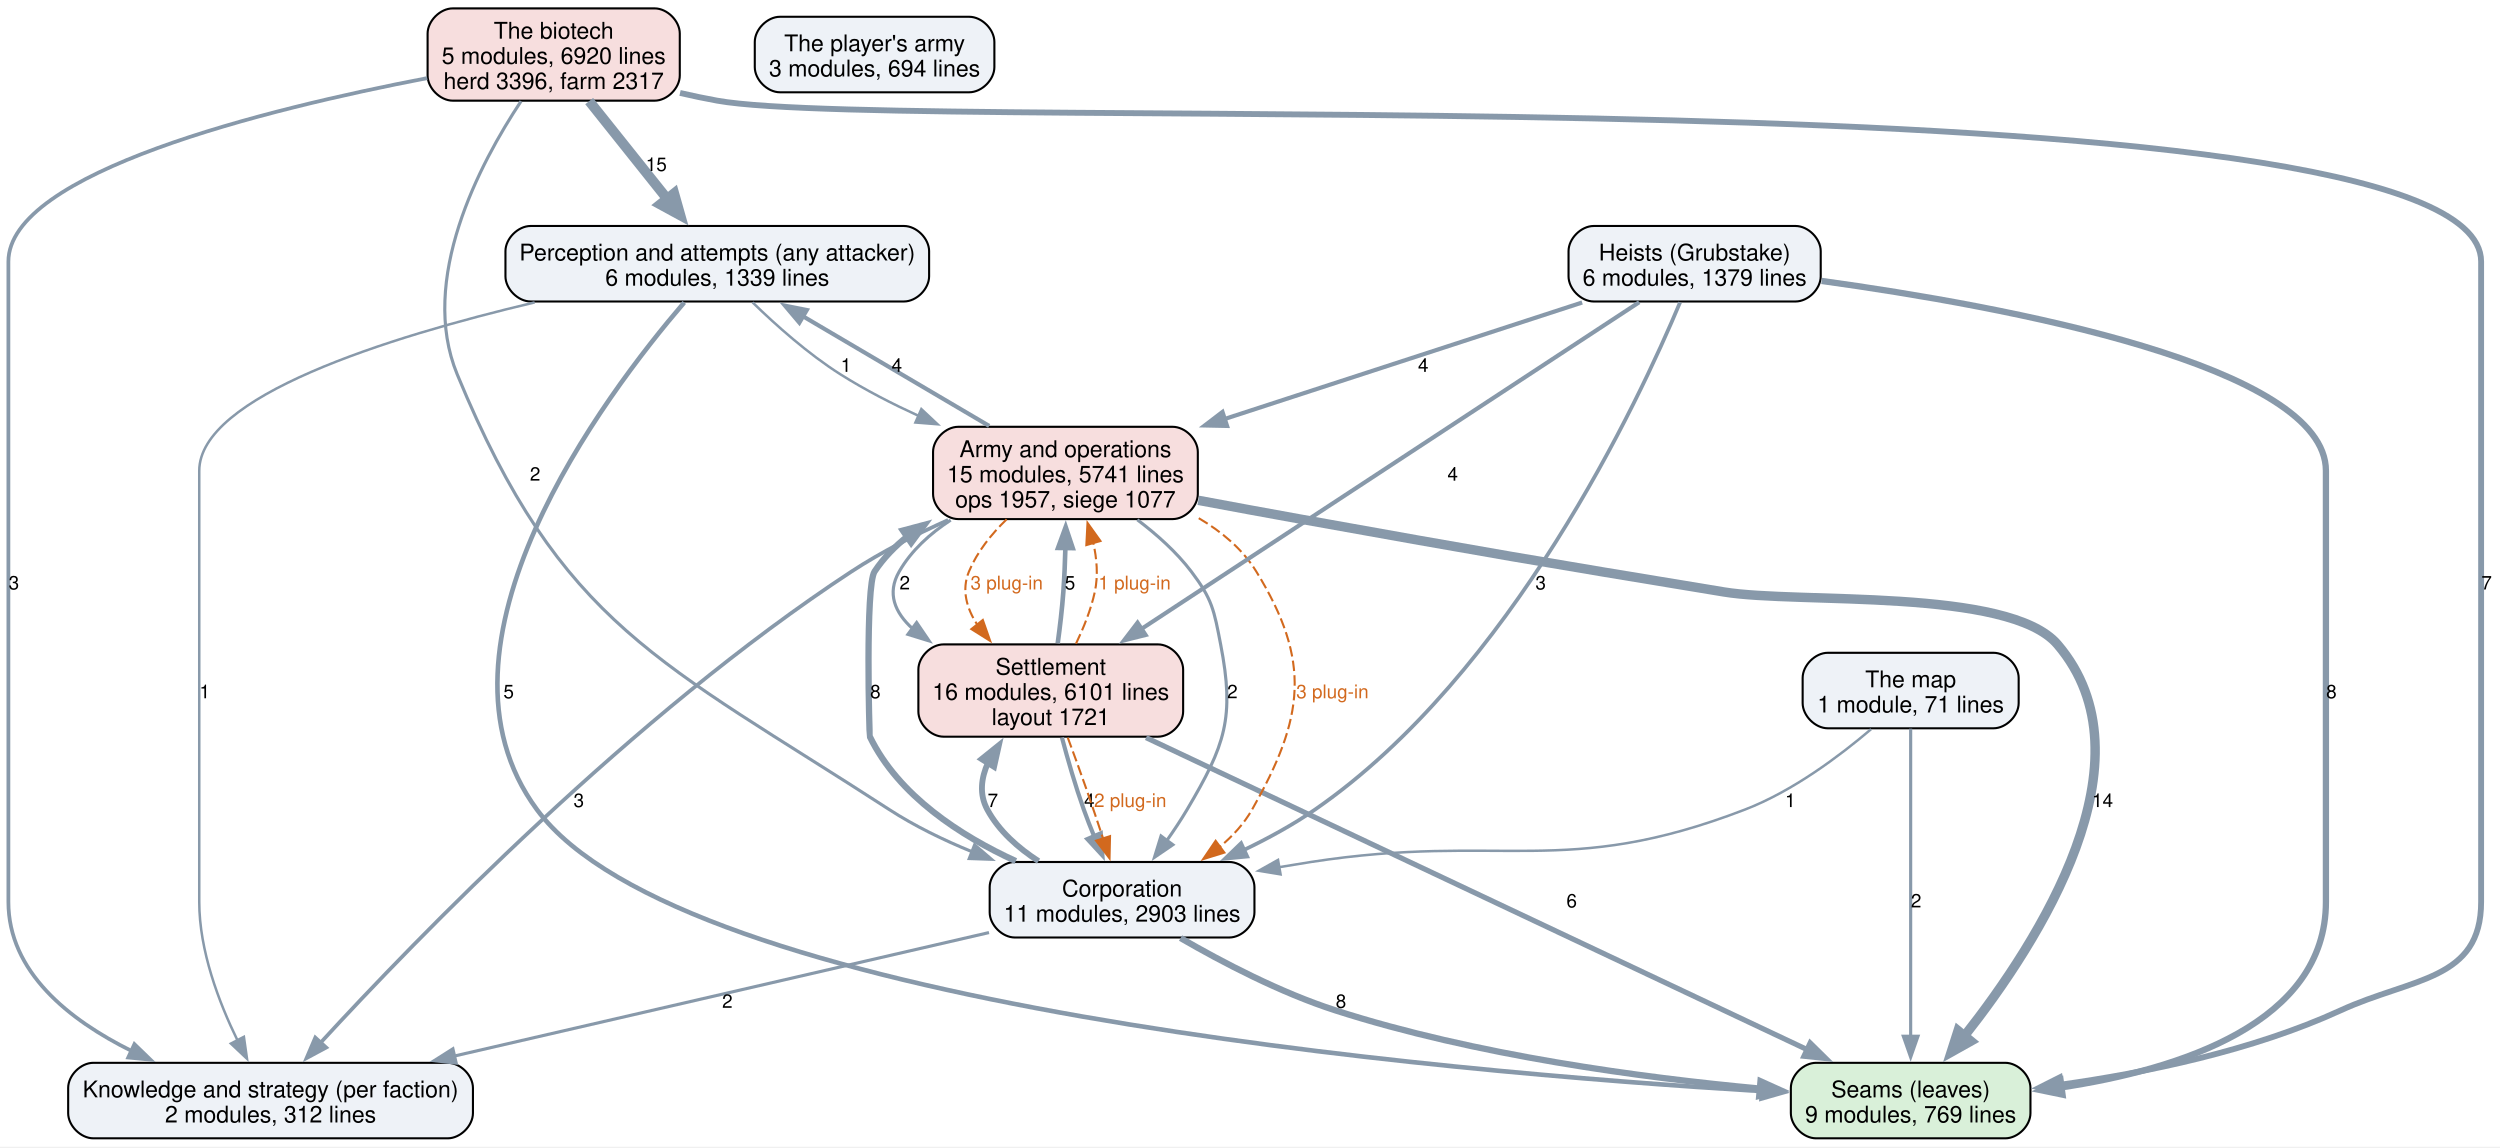
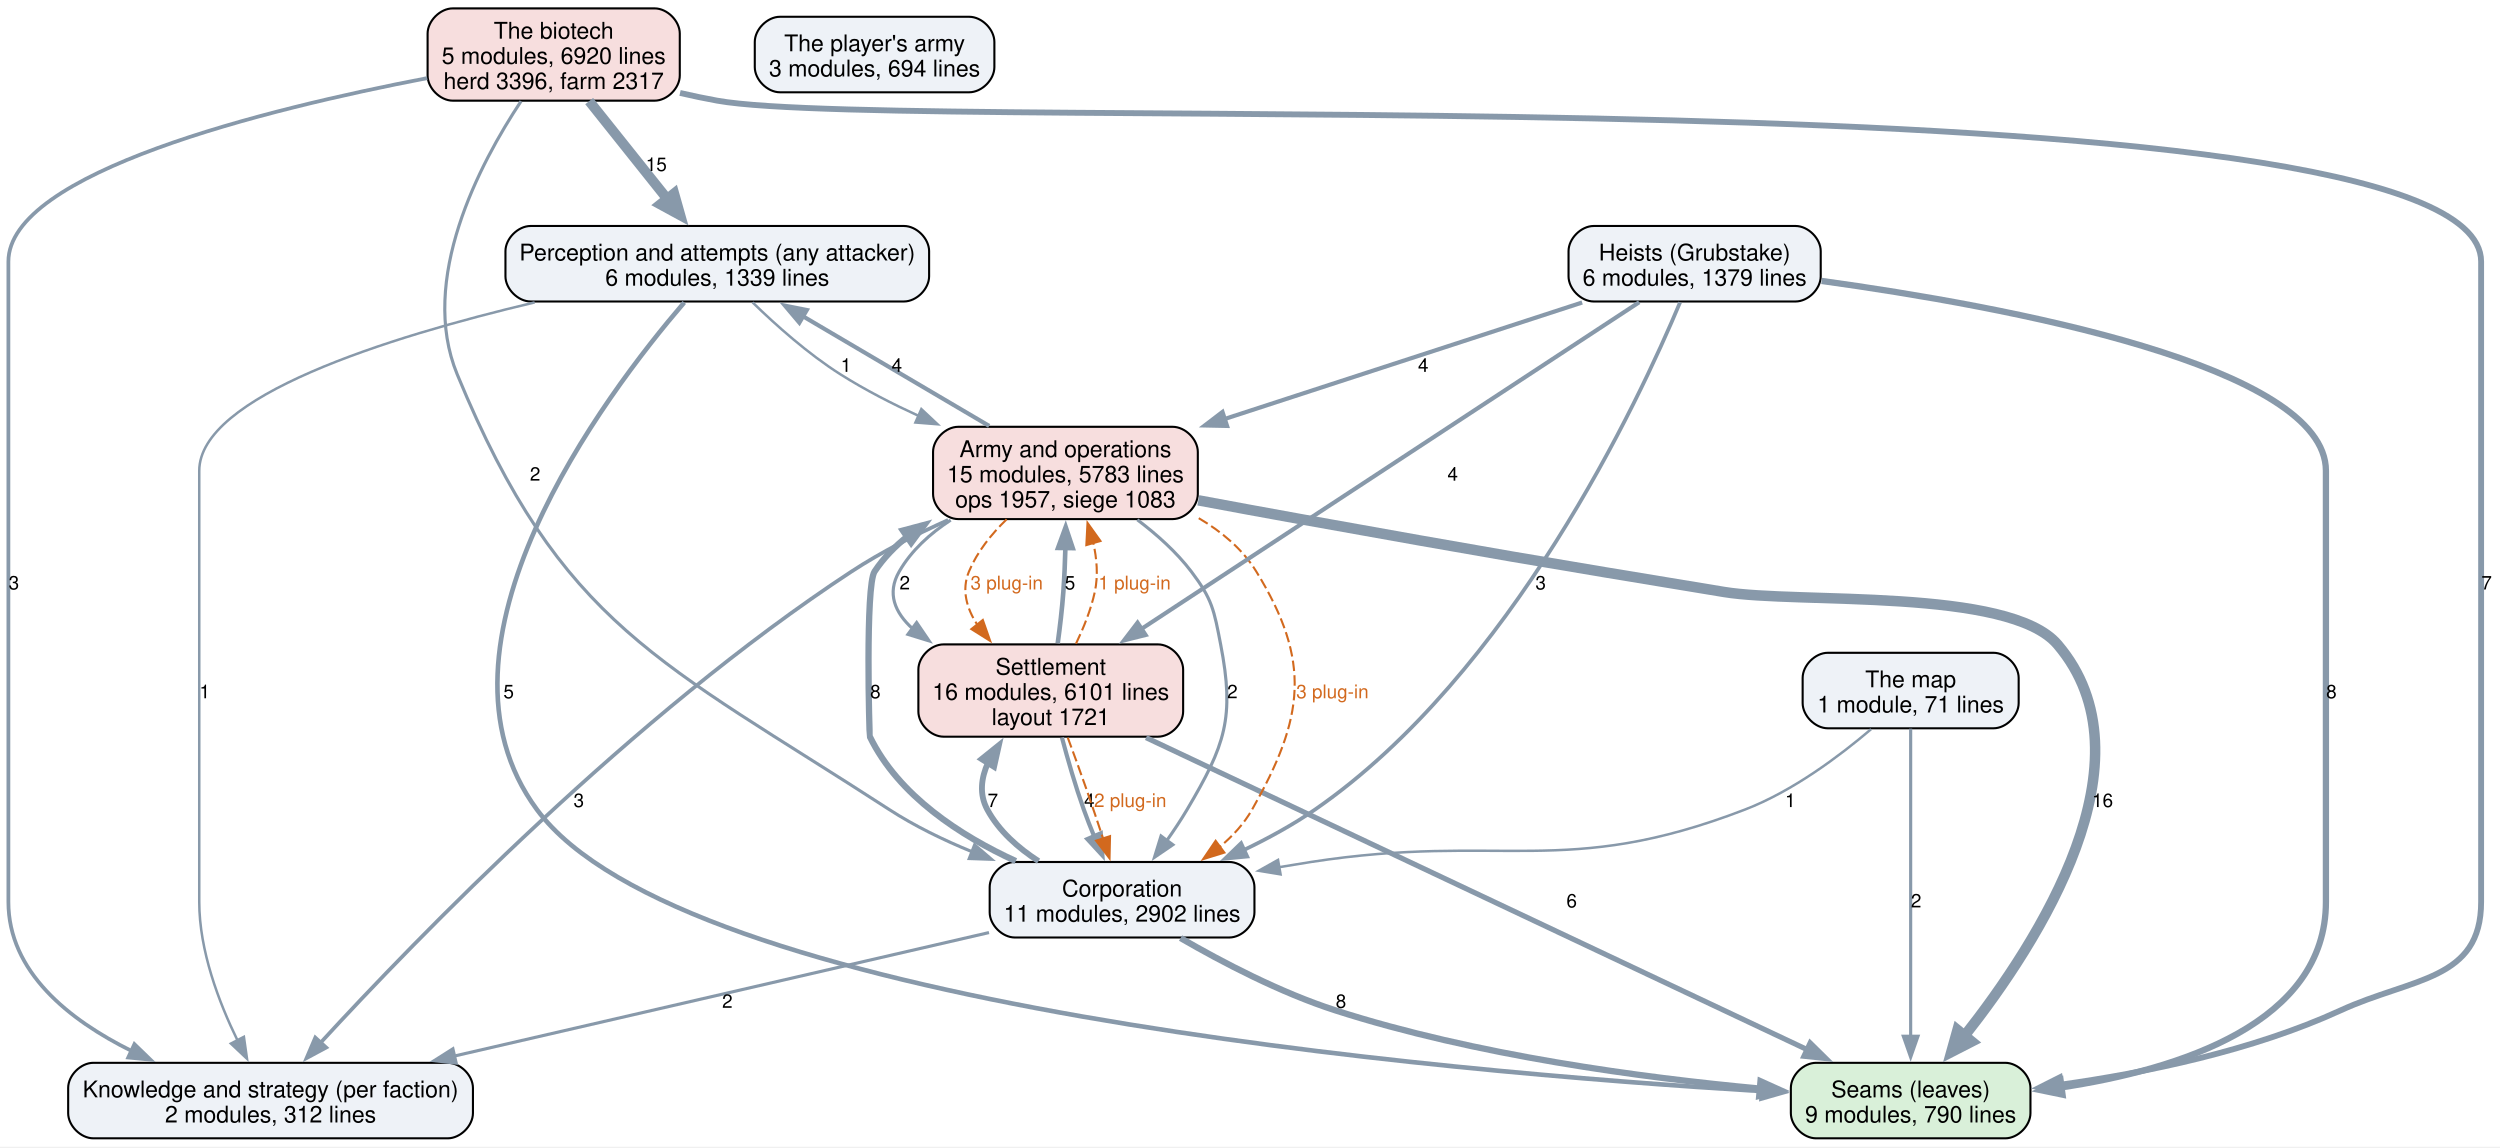
<svg xmlns="http://www.w3.org/2000/svg" width="1192pt" height="547pt" viewBox="0.00 0.00 1192.00 547.00">
  <g id="graph0" class="graph" transform="scale(1 1) rotate(0) translate(4 542.75)">
    <polygon fill="white" stroke="none" points="-4,4 -4,-542.75 1188.25,-542.75 1188.25,4 -4,4" />
    <g id="node1" class="node">
      <path fill="#d9f0d9" stroke="black" d="M952.12,-36C952.12,-36 861.88,-36 861.88,-36 855.88,-36 849.88,-30 849.88,-24 849.88,-24 849.88,-12 849.88,-12 849.88,-6 855.88,0 861.88,0 861.88,0 952.12,0 952.12,0 958.12,0 964.12,-6 964.12,-12 964.12,-12 964.12,-24 964.12,-24 964.12,-30 958.12,-36 952.12,-36" />
      <text xml:space="preserve" text-anchor="middle" x="907" y="-19.55" font-family="Helvetica,sans-Serif" font-size="11.00">Seams (leaves)</text>
-       <text xml:space="preserve" text-anchor="middle" x="907" y="-7.55" font-family="Helvetica,sans-Serif" font-size="11.00">9 modules, 769 lines</text>
+       <text xml:space="preserve" text-anchor="middle" x="907" y="-7.55" font-family="Helvetica,sans-Serif" font-size="11.00">9 modules, 790 lines</text>
    </g>
    <g id="node2" class="node">
      <path fill="#eef2f7" stroke="black" d="M427,-435C427,-435 249,-435 249,-435 243,-435 237,-429 237,-423 237,-423 237,-411 237,-411 237,-405 243,-399 249,-399 249,-399 427,-399 427,-399 433,-399 439,-405 439,-411 439,-411 439,-423 439,-423 439,-429 433,-435 427,-435" />
      <text xml:space="preserve" text-anchor="middle" x="338" y="-418.55" font-family="Helvetica,sans-Serif" font-size="11.00">Perception and attempts (any attacker)</text>
      <text xml:space="preserve" text-anchor="middle" x="338" y="-406.55" font-family="Helvetica,sans-Serif" font-size="11.00">6 modules, 1339 lines</text>
    </g>
    <g id="edge16" class="edge">
      <path fill="none" stroke="#8899aa" stroke-width="2.2" d="M322.25,-398.54C284.14,-354.15 194.26,-234.96 252,-156.75 320.99,-63.3 681.7,-31.8 836.41,-22.48" />
      <polygon fill="#8899aa" stroke="#8899aa" stroke-width="2.2" points="836.3,-25.99 846.08,-21.92 835.89,-19.01 836.3,-25.99" />
      <text xml:space="preserve" text-anchor="middle" x="238.53" y="-209.82" font-family="Helvetica,sans-Serif" font-size="9.00">5</text>
    </g>
    <g id="node3" class="node">
      <path fill="#eef2f7" stroke="black" d="M209.5,-36C209.5,-36 40.5,-36 40.5,-36 34.5,-36 28.5,-30 28.5,-24 28.5,-24 28.5,-12 28.5,-12 28.5,-6 34.5,0 40.5,0 40.5,0 209.5,0 209.5,0 215.5,0 221.5,-6 221.5,-12 221.5,-12 221.5,-24 221.5,-24 221.5,-30 215.5,-36 209.5,-36" />
      <text xml:space="preserve" text-anchor="middle" x="125" y="-19.55" font-family="Helvetica,sans-Serif" font-size="11.00">Knowledge and strategy (per faction)</text>
      <text xml:space="preserve" text-anchor="middle" x="125" y="-7.55" font-family="Helvetica,sans-Serif" font-size="11.00">2 modules, 312 lines</text>
    </g>
    <g id="edge15" class="edge">
      <path fill="none" stroke="#8899aa" stroke-width="1.2" d="M250.92,-398.56C179.8,-381.74 91,-353.65 91,-318.25 91,-318.25 91,-318.25 91,-112.75 91,-89.52 100.34,-64.89 109.23,-46.71" />
      <polygon fill="#8899aa" stroke="#8899aa" stroke-width="1.2" points="112.29,-48.4 113.78,-37.91 106.08,-45.18 112.29,-48.4" />
      <text xml:space="preserve" text-anchor="middle" x="93.62" y="-209.82" font-family="Helvetica,sans-Serif" font-size="9.00">1</text>
    </g>
    <g id="node6" class="node">
      <path fill="#f7dede" stroke="black" d="M555.12,-339.25C555.12,-339.25 452.88,-339.25 452.88,-339.25 446.88,-339.25 440.88,-333.25 440.88,-327.25 440.88,-327.25 440.88,-307.25 440.88,-307.25 440.88,-301.25 446.88,-295.25 452.88,-295.25 452.88,-295.25 555.12,-295.25 555.12,-295.25 561.12,-295.25 567.12,-301.25 567.12,-307.25 567.12,-307.25 567.12,-327.25 567.12,-327.25 567.12,-333.25 561.12,-339.25 555.12,-339.25" />
      <text xml:space="preserve" text-anchor="middle" x="504" y="-324.8" font-family="Helvetica,sans-Serif" font-size="11.00">Army and operations</text>
-       <text xml:space="preserve" text-anchor="middle" x="504" y="-312.8" font-family="Helvetica,sans-Serif" font-size="11.00">15 modules, 5741 lines</text>
-       <text xml:space="preserve" text-anchor="middle" x="504" y="-300.8" font-family="Helvetica,sans-Serif" font-size="11.00">ops 1957, siege 1077</text>
+       <text xml:space="preserve" text-anchor="middle" x="504" y="-312.8" font-family="Helvetica,sans-Serif" font-size="11.00">15 modules, 5783 lines</text>
+       <text xml:space="preserve" text-anchor="middle" x="504" y="-300.8" font-family="Helvetica,sans-Serif" font-size="11.00">ops 1957, siege 1083</text>
    </g>
    <g id="edge14" class="edge">
      <path fill="none" stroke="#8899aa" stroke-width="1.2" d="M354.82,-398.57C365.98,-387.7 381.35,-373.98 396.75,-364.25 408.32,-356.93 421.26,-350.28 434.03,-344.44" />
      <polygon fill="#8899aa" stroke="#8899aa" stroke-width="1.2" points="435.3,-347.71 443.03,-340.46 432.47,-341.3 435.3,-347.71" />
      <text xml:space="preserve" text-anchor="middle" x="399.38" y="-365.45" font-family="Helvetica,sans-Serif" font-size="9.00">1</text>
    </g>
    <g id="node4" class="node">
      <path fill="#eef2f7" stroke="black" d="M582.12,-131.75C582.12,-131.75 479.88,-131.75 479.88,-131.75 473.88,-131.75 467.88,-125.75 467.88,-119.75 467.88,-119.75 467.88,-107.75 467.88,-107.75 467.88,-101.75 473.88,-95.75 479.88,-95.75 479.88,-95.75 582.12,-95.75 582.12,-95.75 588.12,-95.75 594.12,-101.75 594.12,-107.75 594.12,-107.75 594.12,-119.75 594.12,-119.75 594.12,-125.75 588.12,-131.75 582.12,-131.75" />
      <text xml:space="preserve" text-anchor="middle" x="531" y="-115.3" font-family="Helvetica,sans-Serif" font-size="11.00">Corporation</text>
-       <text xml:space="preserve" text-anchor="middle" x="531" y="-103.3" font-family="Helvetica,sans-Serif" font-size="11.00">11 modules, 2903 lines</text>
+       <text xml:space="preserve" text-anchor="middle" x="531" y="-103.3" font-family="Helvetica,sans-Serif" font-size="11.00">11 modules, 2902 lines</text>
    </g>
    <g id="edge8" class="edge">
      <path fill="none" stroke="#8899aa" stroke-width="3" d="M558.9,-95.49C578.78,-83.97 606.53,-69.44 632.75,-61 699.47,-39.54 778.94,-28.91 835.11,-23.72" />
      <polygon fill="#8899aa" stroke="#8899aa" stroke-width="3" points="835.4,-27.21 845.06,-22.86 834.8,-20.24 835.4,-27.21" />
      <text xml:space="preserve" text-anchor="middle" x="635.38" y="-62.2" font-family="Helvetica,sans-Serif" font-size="9.00">8</text>
    </g>
    <g id="edge7" class="edge">
      <path fill="none" stroke="#8899aa" stroke-width="1.5" d="M467.56,-98.1C398.94,-82.26 289.07,-56.89 212.32,-39.16" />
      <polygon fill="#8899aa" stroke="#8899aa" stroke-width="1.5" points="213.51,-35.85 202.98,-37.01 211.94,-42.67 213.51,-35.85" />
      <text xml:space="preserve" text-anchor="middle" x="342.8" y="-62.2" font-family="Helvetica,sans-Serif" font-size="9.00">2</text>
    </g>
    <g id="node5" class="node">
      <path fill="#f7dede" stroke="black" d="M548.12,-235.5C548.12,-235.5 445.88,-235.5 445.88,-235.5 439.88,-235.5 433.88,-229.5 433.88,-223.5 433.88,-223.5 433.88,-203.5 433.88,-203.5 433.88,-197.5 439.88,-191.5 445.88,-191.5 445.88,-191.5 548.12,-191.5 548.12,-191.5 554.12,-191.5 560.12,-197.5 560.12,-203.5 560.12,-203.5 560.12,-223.5 560.12,-223.5 560.12,-229.5 554.12,-235.5 548.12,-235.5" />
      <text xml:space="preserve" text-anchor="middle" x="497" y="-221.05" font-family="Helvetica,sans-Serif" font-size="11.00">Settlement</text>
      <text xml:space="preserve" text-anchor="middle" x="497" y="-209.05" font-family="Helvetica,sans-Serif" font-size="11.00">16 modules, 6101 lines</text>
      <text xml:space="preserve" text-anchor="middle" x="497" y="-197.05" font-family="Helvetica,sans-Serif" font-size="11.00">layout 1721</text>
    </g>
    <g id="edge9" class="edge">
      <path fill="none" stroke="#8899aa" stroke-width="2.8" d="M491.18,-132.16C481.45,-138.44 472.27,-146.55 466.75,-156.75 462.82,-164.01 463.79,-171.8 467.12,-179.18" />
      <polygon fill="#8899aa" stroke="#8899aa" stroke-width="2.8" points="464.02,-180.82 472.27,-187.46 469.96,-177.12 464.02,-180.82" />
      <text xml:space="preserve" text-anchor="middle" x="469.38" y="-157.95" font-family="Helvetica,sans-Serif" font-size="9.00">7</text>
    </g>
    <g id="edge6" class="edge">
      <path fill="none" stroke="#8899aa" stroke-width="3" d="M480.33,-132.17C453.97,-144.25 424.45,-163.32 410.75,-191.5 410.5,-192.02 408.54,-263.49 413,-270.25 417.27,-276.71 422.74,-282.31 428.87,-287.15" />
      <polygon fill="#8899aa" stroke="#8899aa" stroke-width="3" points="426.51,-289.78 436.75,-292.51 430.45,-283.99 426.51,-289.78" />
      <text xml:space="preserve" text-anchor="middle" x="413.38" y="-209.82" font-family="Helvetica,sans-Serif" font-size="9.00">8</text>
    </g>
    <g id="edge19" class="edge">
      <path fill="none" stroke="#8899aa" stroke-width="2.5" d="M542.44,-191.05C620.12,-154.39 777.79,-79.98 857.9,-42.17" />
      <polygon fill="#8899aa" stroke="#8899aa" stroke-width="2.5" points="859.09,-45.48 866.64,-38.05 856.11,-39.15 859.09,-45.48" />
      <text xml:space="preserve" text-anchor="middle" x="745.38" y="-110.08" font-family="Helvetica,sans-Serif" font-size="9.00">6</text>
    </g>
    <g id="edge18" class="edge">
      <path fill="none" stroke="#8899aa" stroke-width="2" d="M502.32,-191.11C505.11,-180.65 508.76,-167.93 512.75,-156.75 514.26,-152.5 516,-148.08 517.79,-143.76" />
      <polygon fill="#8899aa" stroke="#8899aa" stroke-width="2" points="520.87,-145.46 521.63,-134.89 514.45,-142.68 520.87,-145.46" />
      <text xml:space="preserve" text-anchor="middle" x="515.38" y="-157.95" font-family="Helvetica,sans-Serif" font-size="9.00">4</text>
    </g>
    <g id="edge29" class="edge">
      <path fill="none" stroke="#d2691e" stroke-dasharray="5,2" d="M505.12,-191.03C507.99,-183.32 511.2,-174.54 514,-166.5 516.68,-158.82 519.48,-150.46 522.01,-142.74" />
      <polygon fill="#d2691e" stroke="#d2691e" points="525.26,-144.08 525.02,-133.49 518.6,-141.92 525.26,-144.08" />
      <text xml:space="preserve" text-anchor="middle" x="534.9" y="-157.95" font-family="Helvetica,sans-Serif" font-size="9.00" fill="#d2691e">2 plug-in</text>
    </g>
    <g id="edge17" class="edge">
      <path fill="none" stroke="#8899aa" stroke-width="2.2" d="M500.31,-235.98C501.36,-243.69 502.41,-252.47 503,-260.5 503.5,-267.29 503.8,-274.57 503.98,-281.54" />
      <polygon fill="#8899aa" stroke="#8899aa" stroke-width="2.2" points="500.48,-281.5 504.12,-291.45 507.48,-281.4 500.48,-281.5" />
      <text xml:space="preserve" text-anchor="middle" x="506.17" y="-261.7" font-family="Helvetica,sans-Serif" font-size="9.00">5</text>
    </g>
    <g id="edge28" class="edge">
      <path fill="none" stroke="#d2691e" stroke-dasharray="5,2" d="M509.03,-235.83C512.67,-243.38 516.17,-252.09 518,-260.5 519.67,-268.17 518.99,-276.38 517.25,-284.08" />
      <polygon fill="#d2691e" stroke="#d2691e" points="513.97,-282.85 514.52,-293.43 520.69,-284.81 513.97,-282.85" />
      <text xml:space="preserve" text-anchor="middle" x="536.96" y="-261.7" font-family="Helvetica,sans-Serif" font-size="9.00" fill="#d2691e">1 plug-in</text>
    </g>
    <g id="edge4" class="edge">
-       <path fill="none" stroke="#8899aa" stroke-width="4.5" d="M567.35,-304.2C583.22,-301.23 600.23,-298.09 616,-295.25 705.66,-279.13 728.11,-275.3 818,-260.5 853.29,-254.69 953.76,-262.68 977,-235.5 1023.86,-180.69 968.3,-93.96 932.55,-48.71" />
-       <polygon fill="#8899aa" stroke="#8899aa" stroke-width="4.5" points="935.71,-46.34 926.33,-41.09 929.61,-51.32 935.71,-46.34" />
-       <text xml:space="preserve" text-anchor="middle" x="998.51" y="-157.95" font-family="Helvetica,sans-Serif" font-size="9.00">14</text>
+       <path fill="none" stroke="#8899aa" stroke-width="5" d="M567.35,-304.2C583.22,-301.23 600.23,-298.09 616,-295.25 705.66,-279.13 728.11,-275.3 818,-260.5 853.29,-254.69 953.76,-262.68 977,-235.5 1023.86,-180.69 968.3,-93.96 932.55,-48.71" />
+       <polygon fill="#8899aa" stroke="#8899aa" stroke-width="5" points="936.11,-46.14 926.39,-41.16 929.33,-51.67 936.11,-46.14" />
+       <text xml:space="preserve" text-anchor="middle" x="998.51" y="-157.95" font-family="Helvetica,sans-Serif" font-size="9.00">16</text>
    </g>
    <g id="edge3" class="edge">
      <path fill="none" stroke="#8899aa" stroke-width="2" d="M467.63,-339.67C441.4,-355.11 405.97,-375.98 378.78,-391.99" />
      <polygon fill="#8899aa" stroke="#8899aa" stroke-width="2" points="377.13,-388.9 370.29,-396.99 380.68,-394.93 377.13,-388.9" />
      <text xml:space="preserve" text-anchor="middle" x="423.62" y="-365.45" font-family="Helvetica,sans-Serif" font-size="9.00">4</text>
    </g>
    <g id="edge2" class="edge">
      <path fill="none" stroke="#8899aa" stroke-width="1.8" d="M448.08,-294.81C432.63,-287.89 416.22,-279.57 402,-270.25 297.86,-201.99 194.29,-94.99 148.88,-45.61" />
      <polygon fill="#8899aa" stroke="#8899aa" stroke-width="1.8" points="151.51,-43.29 142.18,-38.27 146.34,-48.01 151.51,-43.29" />
      <text xml:space="preserve" text-anchor="middle" x="271.97" y="-157.95" font-family="Helvetica,sans-Serif" font-size="9.00">3</text>
    </g>
    <g id="edge1" class="edge">
      <path fill="none" stroke="#8899aa" stroke-width="1.5" d="M538.26,-294.94C547.53,-287.94 556.93,-279.55 564,-270.25 574.07,-256.99 574.83,-251.85 578,-235.5 584.8,-200.44 580.17,-187.5 562,-156.75 559.04,-151.75 555.62,-146.61 552.16,-141.73" />
      <polygon fill="#8899aa" stroke="#8899aa" stroke-width="1.5" points="555.21,-139.98 546.46,-134.01 549.58,-144.13 555.21,-139.98" />
      <text xml:space="preserve" text-anchor="middle" x="583.6" y="-209.82" font-family="Helvetica,sans-Serif" font-size="9.00">2</text>
    </g>
    <g id="edge26" class="edge">
      <path fill="none" stroke="#d2691e" stroke-dasharray="5,2" d="M567.57,-295.68C578.48,-289.26 588.42,-280.96 595,-270.25 621.43,-227.27 617.91,-200.62 593,-156.75 589.16,-149.99 583.73,-144.1 577.67,-139.03" />
      <polygon fill="#d2691e" stroke="#d2691e" points="579.77,-136.24 569.65,-133.1 575.61,-141.87 579.77,-136.24" />
      <text xml:space="preserve" text-anchor="middle" x="631.31" y="-209.82" font-family="Helvetica,sans-Serif" font-size="9.00" fill="#d2691e">3 plug-in</text>
    </g>
    <g id="edge5" class="edge">
      <path fill="none" stroke="#8899aa" stroke-width="1.5" d="M449.29,-294.77C439.48,-288.38 430.54,-280.31 424.75,-270.25 418.76,-259.85 422.64,-250.72 431.08,-243.03" />
      <polygon fill="#8899aa" stroke="#8899aa" stroke-width="1.5" points="433.05,-245.92 439.01,-237.16 428.89,-240.29 433.05,-245.92" />
      <text xml:space="preserve" text-anchor="middle" x="427.38" y="-261.7" font-family="Helvetica,sans-Serif" font-size="9.00">2</text>
    </g>
    <g id="edge27" class="edge">
      <path fill="none" stroke="#d2691e" stroke-dasharray="5,2" d="M475.97,-295.15C468.73,-288.11 461.89,-279.64 458,-270.25 454.36,-261.47 456.87,-252.69 462.01,-244.79" />
      <polygon fill="#d2691e" stroke="#d2691e" points="464.61,-247.15 468.11,-237.16 459.14,-242.79 464.61,-247.15" />
      <text xml:space="preserve" text-anchor="middle" x="476" y="-261.7" font-family="Helvetica,sans-Serif" font-size="9.00" fill="#d2691e">3 plug-in</text>
    </g>
    <g id="node7" class="node">
      <path fill="#eef2f7" stroke="black" d="M852.12,-435C852.12,-435 755.88,-435 755.88,-435 749.88,-435 743.88,-429 743.88,-423 743.88,-423 743.88,-411 743.88,-411 743.88,-405 749.88,-399 755.88,-399 755.88,-399 852.12,-399 852.12,-399 858.12,-399 864.12,-405 864.12,-411 864.12,-411 864.12,-423 864.12,-423 864.12,-429 858.12,-435 852.12,-435" />
      <text xml:space="preserve" text-anchor="middle" x="804" y="-418.55" font-family="Helvetica,sans-Serif" font-size="11.00">Heists (Grubstake)</text>
      <text xml:space="preserve" text-anchor="middle" x="804" y="-406.55" font-family="Helvetica,sans-Serif" font-size="11.00">6 modules, 1379 lines</text>
    </g>
    <g id="edge12" class="edge">
      <path fill="none" stroke="#8899aa" stroke-width="3" d="M864.55,-408.8C952.45,-396.64 1105,-368.32 1105,-318.25 1105,-318.25 1105,-318.25 1105,-112.75 1105,-54.99 1035.31,-32.76 978.62,-24.24" />
      <polygon fill="#8899aa" stroke="#8899aa" stroke-width="3" points="979.41,-20.82 969.04,-22.96 978.48,-27.76 979.41,-20.82" />
      <text xml:space="preserve" text-anchor="middle" x="1107.62" y="-209.82" font-family="Helvetica,sans-Serif" font-size="9.00">8</text>
    </g>
    <g id="edge11" class="edge">
      <path fill="none" stroke="#8899aa" stroke-width="1.8" d="M797.06,-398.59C777.41,-351.62 716.68,-221.54 623,-156.75 612.6,-149.56 600.78,-143.09 589.15,-137.51" />
      <polygon fill="#8899aa" stroke="#8899aa" stroke-width="1.8" points="590.67,-134.36 580.12,-133.36 587.75,-140.72 590.67,-134.36" />
      <text xml:space="preserve" text-anchor="middle" x="730.59" y="-261.7" font-family="Helvetica,sans-Serif" font-size="9.00">3</text>
    </g>
    <g id="edge13" class="edge">
      <path fill="none" stroke="#8899aa" stroke-width="2" d="M777.56,-398.65C724.49,-363.81 604.56,-285.1 540.03,-242.74" />
      <polygon fill="#8899aa" stroke="#8899aa" stroke-width="2" points="542.22,-240 531.94,-237.43 538.38,-245.85 542.22,-240" />
      <text xml:space="preserve" text-anchor="middle" x="688.65" y="-313.57" font-family="Helvetica,sans-Serif" font-size="9.00">4</text>
    </g>
    <g id="edge10" class="edge">
      <path fill="none" stroke="#8899aa" stroke-width="2" d="M750.37,-398.52C702.83,-383.04 632.91,-360.25 579.69,-342.91" />
      <polygon fill="#8899aa" stroke="#8899aa" stroke-width="2" points="581.05,-339.67 570.45,-339.9 578.88,-346.33 581.05,-339.67" />
      <text xml:space="preserve" text-anchor="middle" x="674.59" y="-365.45" font-family="Helvetica,sans-Serif" font-size="9.00">4</text>
    </g>
    <g id="node8" class="node">
      <path fill="#f7dede" stroke="black" d="M308.12,-538.75C308.12,-538.75 211.88,-538.75 211.88,-538.75 205.88,-538.75 199.88,-532.75 199.88,-526.75 199.88,-526.75 199.88,-506.75 199.88,-506.75 199.88,-500.75 205.88,-494.75 211.88,-494.75 211.88,-494.75 308.12,-494.75 308.12,-494.75 314.12,-494.75 320.12,-500.75 320.12,-506.75 320.12,-506.75 320.12,-526.75 320.12,-526.75 320.12,-532.75 314.12,-538.75 308.12,-538.75" />
      <text xml:space="preserve" text-anchor="middle" x="260" y="-524.3" font-family="Helvetica,sans-Serif" font-size="11.00">The biotech</text>
      <text xml:space="preserve" text-anchor="middle" x="260" y="-512.3" font-family="Helvetica,sans-Serif" font-size="11.00">5 modules, 6920 lines</text>
      <text xml:space="preserve" text-anchor="middle" x="260" y="-500.3" font-family="Helvetica,sans-Serif" font-size="11.00">herd 3396, farm 2317</text>
    </g>
    <g id="edge23" class="edge">
      <path fill="none" stroke="#8899aa" stroke-width="2.8" d="M320.24,-498.43C326.21,-497.05 332.2,-495.79 338,-494.75 430.37,-478.23 1179,-511.83 1179,-418 1179,-418 1179,-418 1179,-112.75 1179,-75.12 1146.2,-76.68 1112,-61 1069.9,-41.7 1018.9,-31.21 978.3,-25.54" />
      <polygon fill="#8899aa" stroke="#8899aa" stroke-width="2.8" points="978.98,-22.09 968.61,-24.27 978.07,-29.04 978.98,-22.09" />
      <text xml:space="preserve" text-anchor="middle" x="1181.62" y="-261.7" font-family="Helvetica,sans-Serif" font-size="9.00">7</text>
    </g>
    <g id="edge22" class="edge">
      <path fill="none" stroke="#8899aa" stroke-width="4.8" d="M276.92,-494.54C287.88,-480.82 302.29,-462.75 314.36,-447.62" />
      <polygon fill="#8899aa" stroke="#8899aa" stroke-width="4.8" points="317.41,-450.54 320.36,-440.11 310.84,-445.3 317.41,-450.54" />
      <text xml:space="preserve" text-anchor="middle" x="308.92" y="-461.2" font-family="Helvetica,sans-Serif" font-size="9.00">15</text>
    </g>
    <g id="edge21" class="edge">
      <path fill="none" stroke="#8899aa" stroke-width="1.8" d="M199.7,-505.51C122.89,-490.73 0,-460.44 0,-418 0,-418 0,-418 0,-112.75 0,-79.44 28.77,-56.51 58.7,-41.67" />
      <polygon fill="#8899aa" stroke="#8899aa" stroke-width="1.8" points="60.09,-44.89 67.7,-37.52 57.15,-38.53 60.09,-44.89" />
      <text xml:space="preserve" text-anchor="middle" x="2.62" y="-261.7" font-family="Helvetica,sans-Serif" font-size="9.00">3</text>
    </g>
    <g id="edge20" class="edge">
      <path fill="none" stroke="#8899aa" stroke-width="1.5" d="M244.43,-494.48C224.71,-464.75 195.41,-409.36 214,-364.25 263.51,-244.1 310.97,-227.46 420,-156.75 432.09,-148.91 445.85,-142.22 459.48,-136.64" />
      <polygon fill="#8899aa" stroke="#8899aa" stroke-width="1.5" points="460.69,-139.92 468.73,-133.03 458.15,-133.4 460.69,-139.92" />
      <text xml:space="preserve" text-anchor="middle" x="251.15" y="-313.57" font-family="Helvetica,sans-Serif" font-size="9.00">2</text>
    </g>
    <g id="node9" class="node">
      <path fill="#eef2f7" stroke="black" d="M946.5,-231.5C946.5,-231.5 867.5,-231.5 867.5,-231.5 861.5,-231.5 855.5,-225.5 855.5,-219.5 855.5,-219.5 855.5,-207.5 855.5,-207.5 855.5,-201.5 861.5,-195.5 867.5,-195.5 867.5,-195.5 946.5,-195.5 946.5,-195.5 952.5,-195.5 958.5,-201.5 958.5,-207.5 958.5,-207.5 958.5,-219.5 958.5,-219.5 958.5,-225.5 952.5,-231.5 946.5,-231.5" />
      <text xml:space="preserve" text-anchor="middle" x="907" y="-215.05" font-family="Helvetica,sans-Serif" font-size="11.00">The map</text>
      <text xml:space="preserve" text-anchor="middle" x="907" y="-203.05" font-family="Helvetica,sans-Serif" font-size="11.00">1 module, 71 lines</text>
    </g>
    <g id="edge25" class="edge">
      <path fill="none" stroke="#8899aa" stroke-width="1.5" d="M907,-195.33C907,-162.28 907,-89.47 907,-48.5" />
      <polygon fill="#8899aa" stroke="#8899aa" stroke-width="1.5" points="910.5,-48.68 907,-38.68 903.5,-48.68 910.5,-48.68" />
      <text xml:space="preserve" text-anchor="middle" x="909.62" y="-110.08" font-family="Helvetica,sans-Serif" font-size="9.00">2</text>
    </g>
    <g id="edge24" class="edge">
      <path fill="none" stroke="#8899aa" stroke-width="1.2" d="M888.14,-195.08C873.04,-182.22 850.72,-165.49 828,-156.75 741.51,-123.47 712.58,-145.91 621,-131.75 616,-130.98 610.86,-130.13 605.68,-129.25" />
      <polygon fill="#8899aa" stroke="#8899aa" stroke-width="1.2" points="606.58,-125.85 596.13,-127.57 605.37,-132.75 606.58,-125.85" />
      <text xml:space="preserve" text-anchor="middle" x="849.63" y="-157.95" font-family="Helvetica,sans-Serif" font-size="9.00">1</text>
    </g>
    <g id="node10" class="node">
      <path fill="#eef2f7" stroke="black" d="M458.12,-534.75C458.12,-534.75 367.88,-534.75 367.88,-534.75 361.88,-534.75 355.88,-528.75 355.88,-522.75 355.88,-522.75 355.88,-510.75 355.88,-510.75 355.88,-504.75 361.88,-498.75 367.88,-498.75 367.88,-498.75 458.12,-498.75 458.12,-498.75 464.12,-498.75 470.12,-504.75 470.12,-510.75 470.12,-510.75 470.12,-522.75 470.12,-522.75 470.12,-528.75 464.12,-534.75 458.12,-534.75" />
      <text xml:space="preserve" text-anchor="middle" x="413" y="-518.3" font-family="Helvetica,sans-Serif" font-size="11.00">The player's army</text>
      <text xml:space="preserve" text-anchor="middle" x="413" y="-506.3" font-family="Helvetica,sans-Serif" font-size="11.00">3 modules, 694 lines</text>
    </g>
  </g>
</svg>
